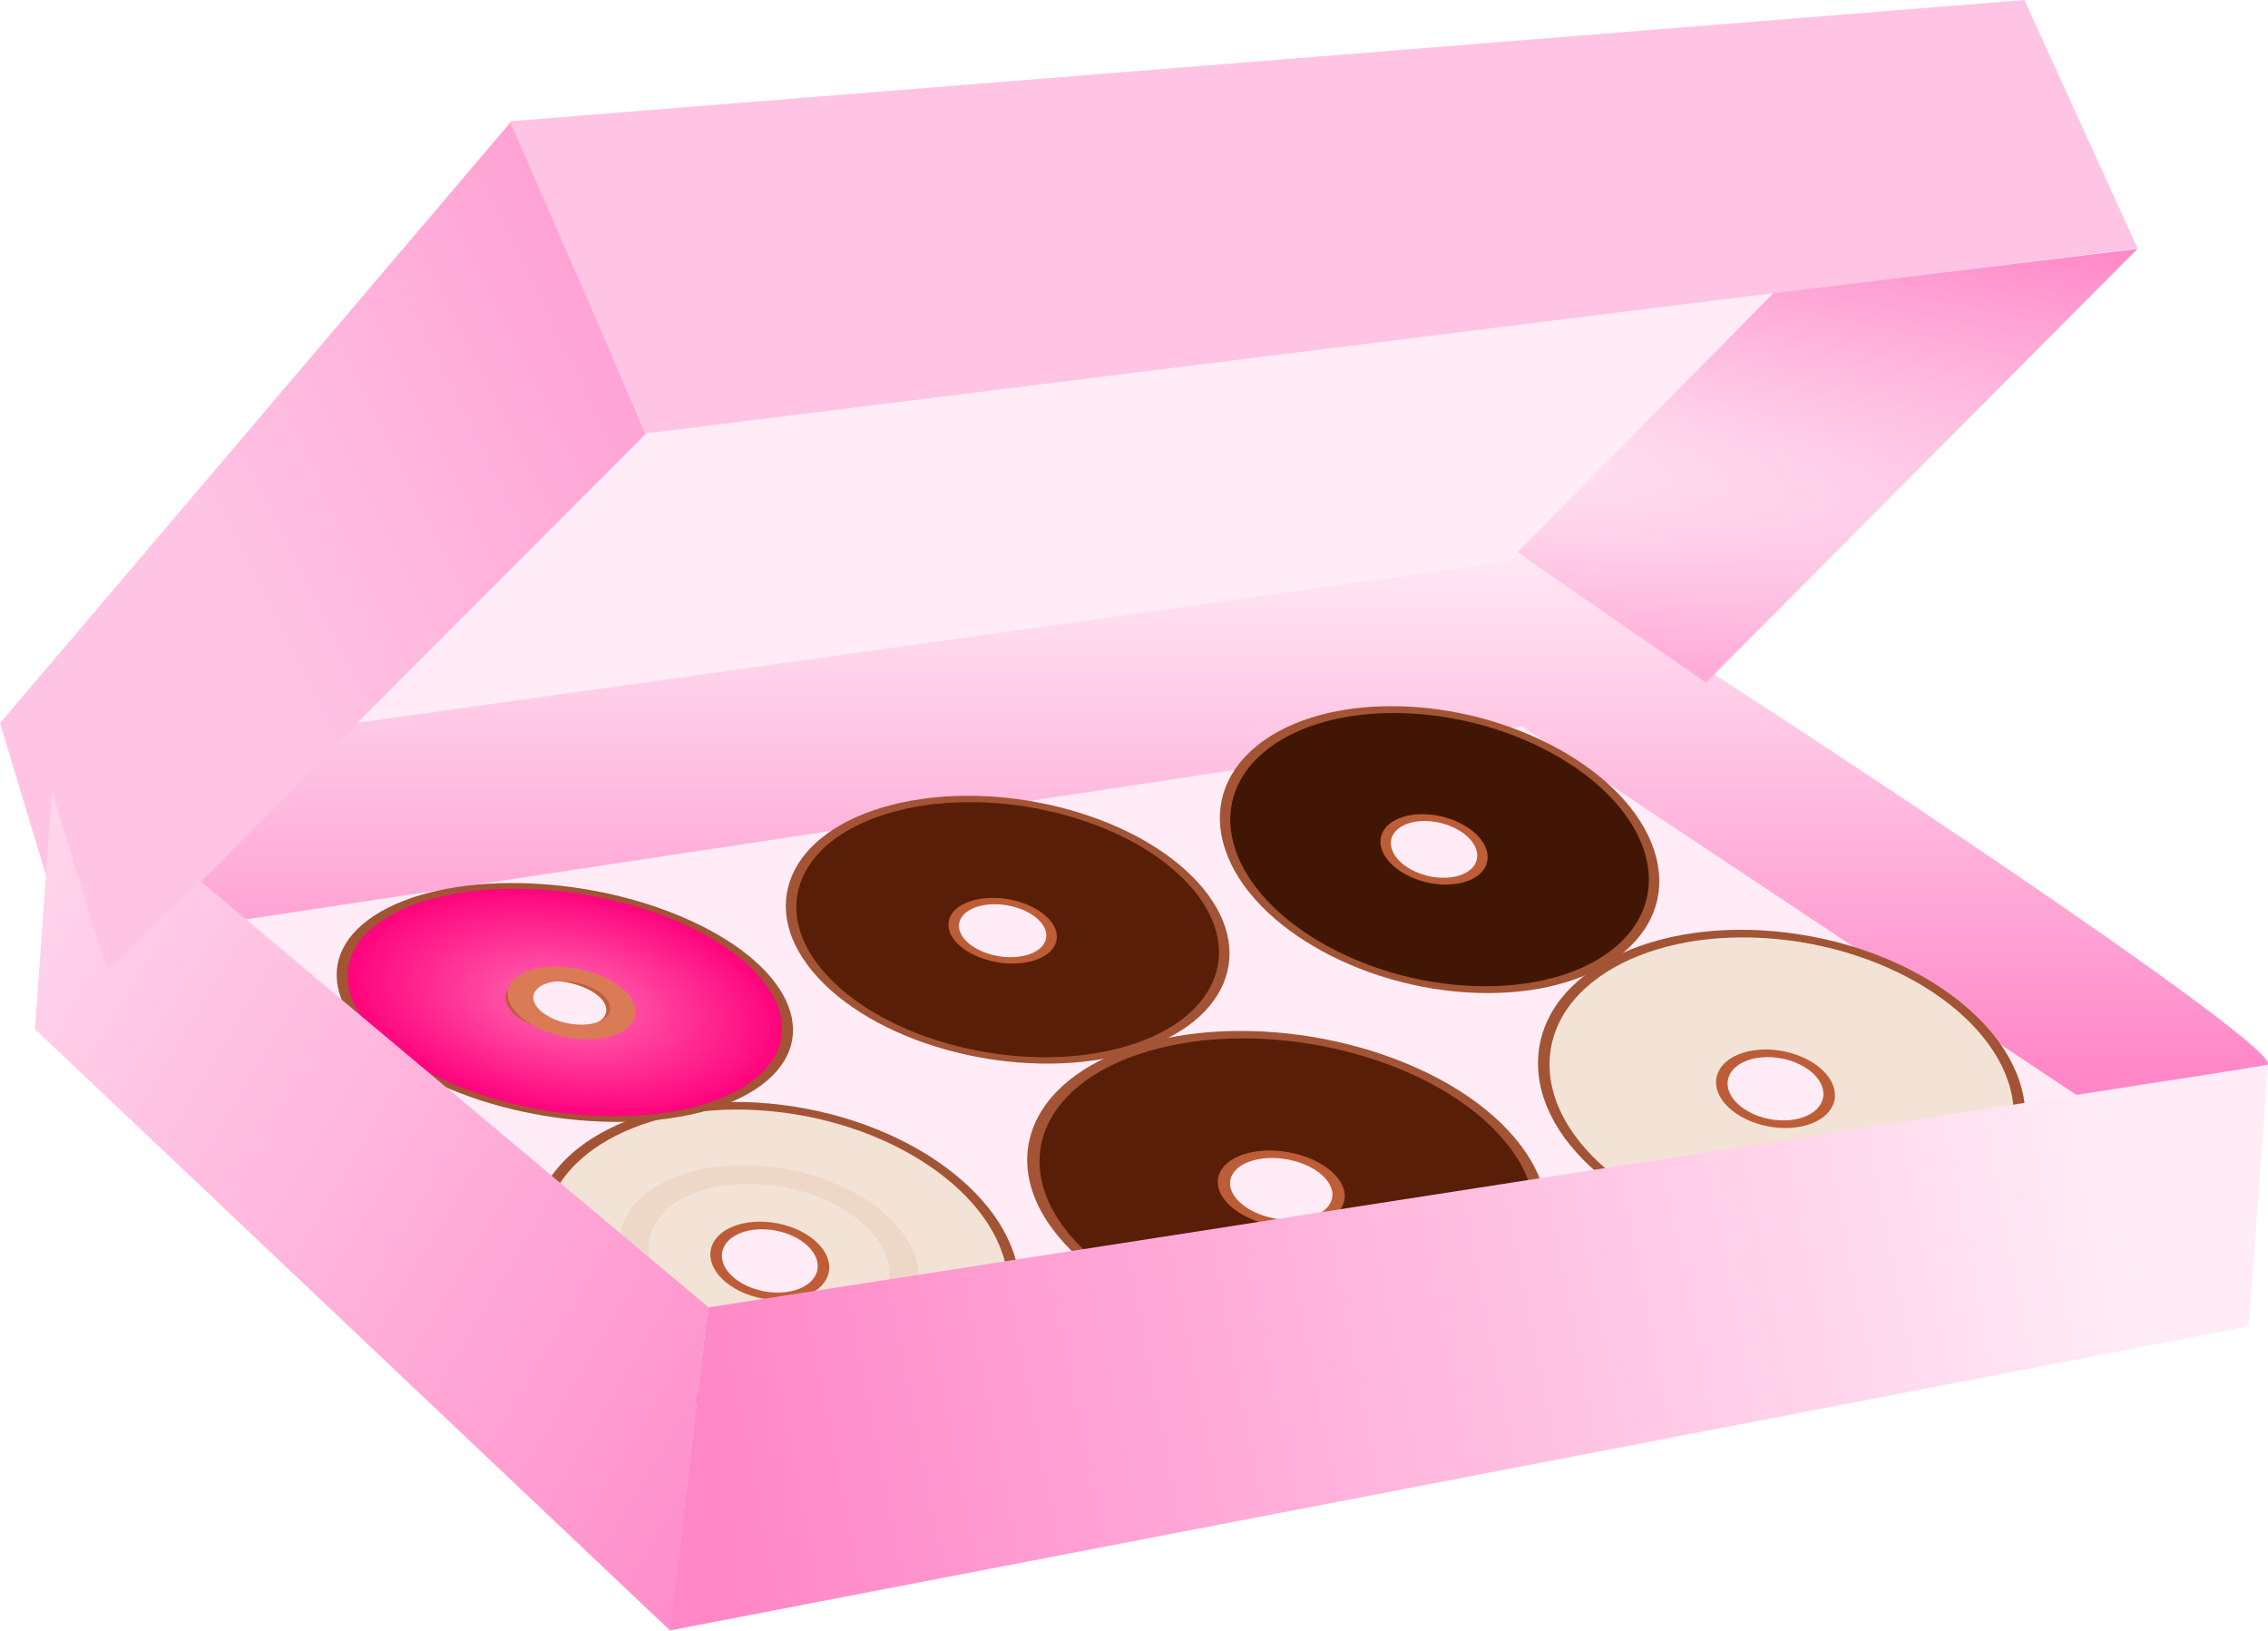
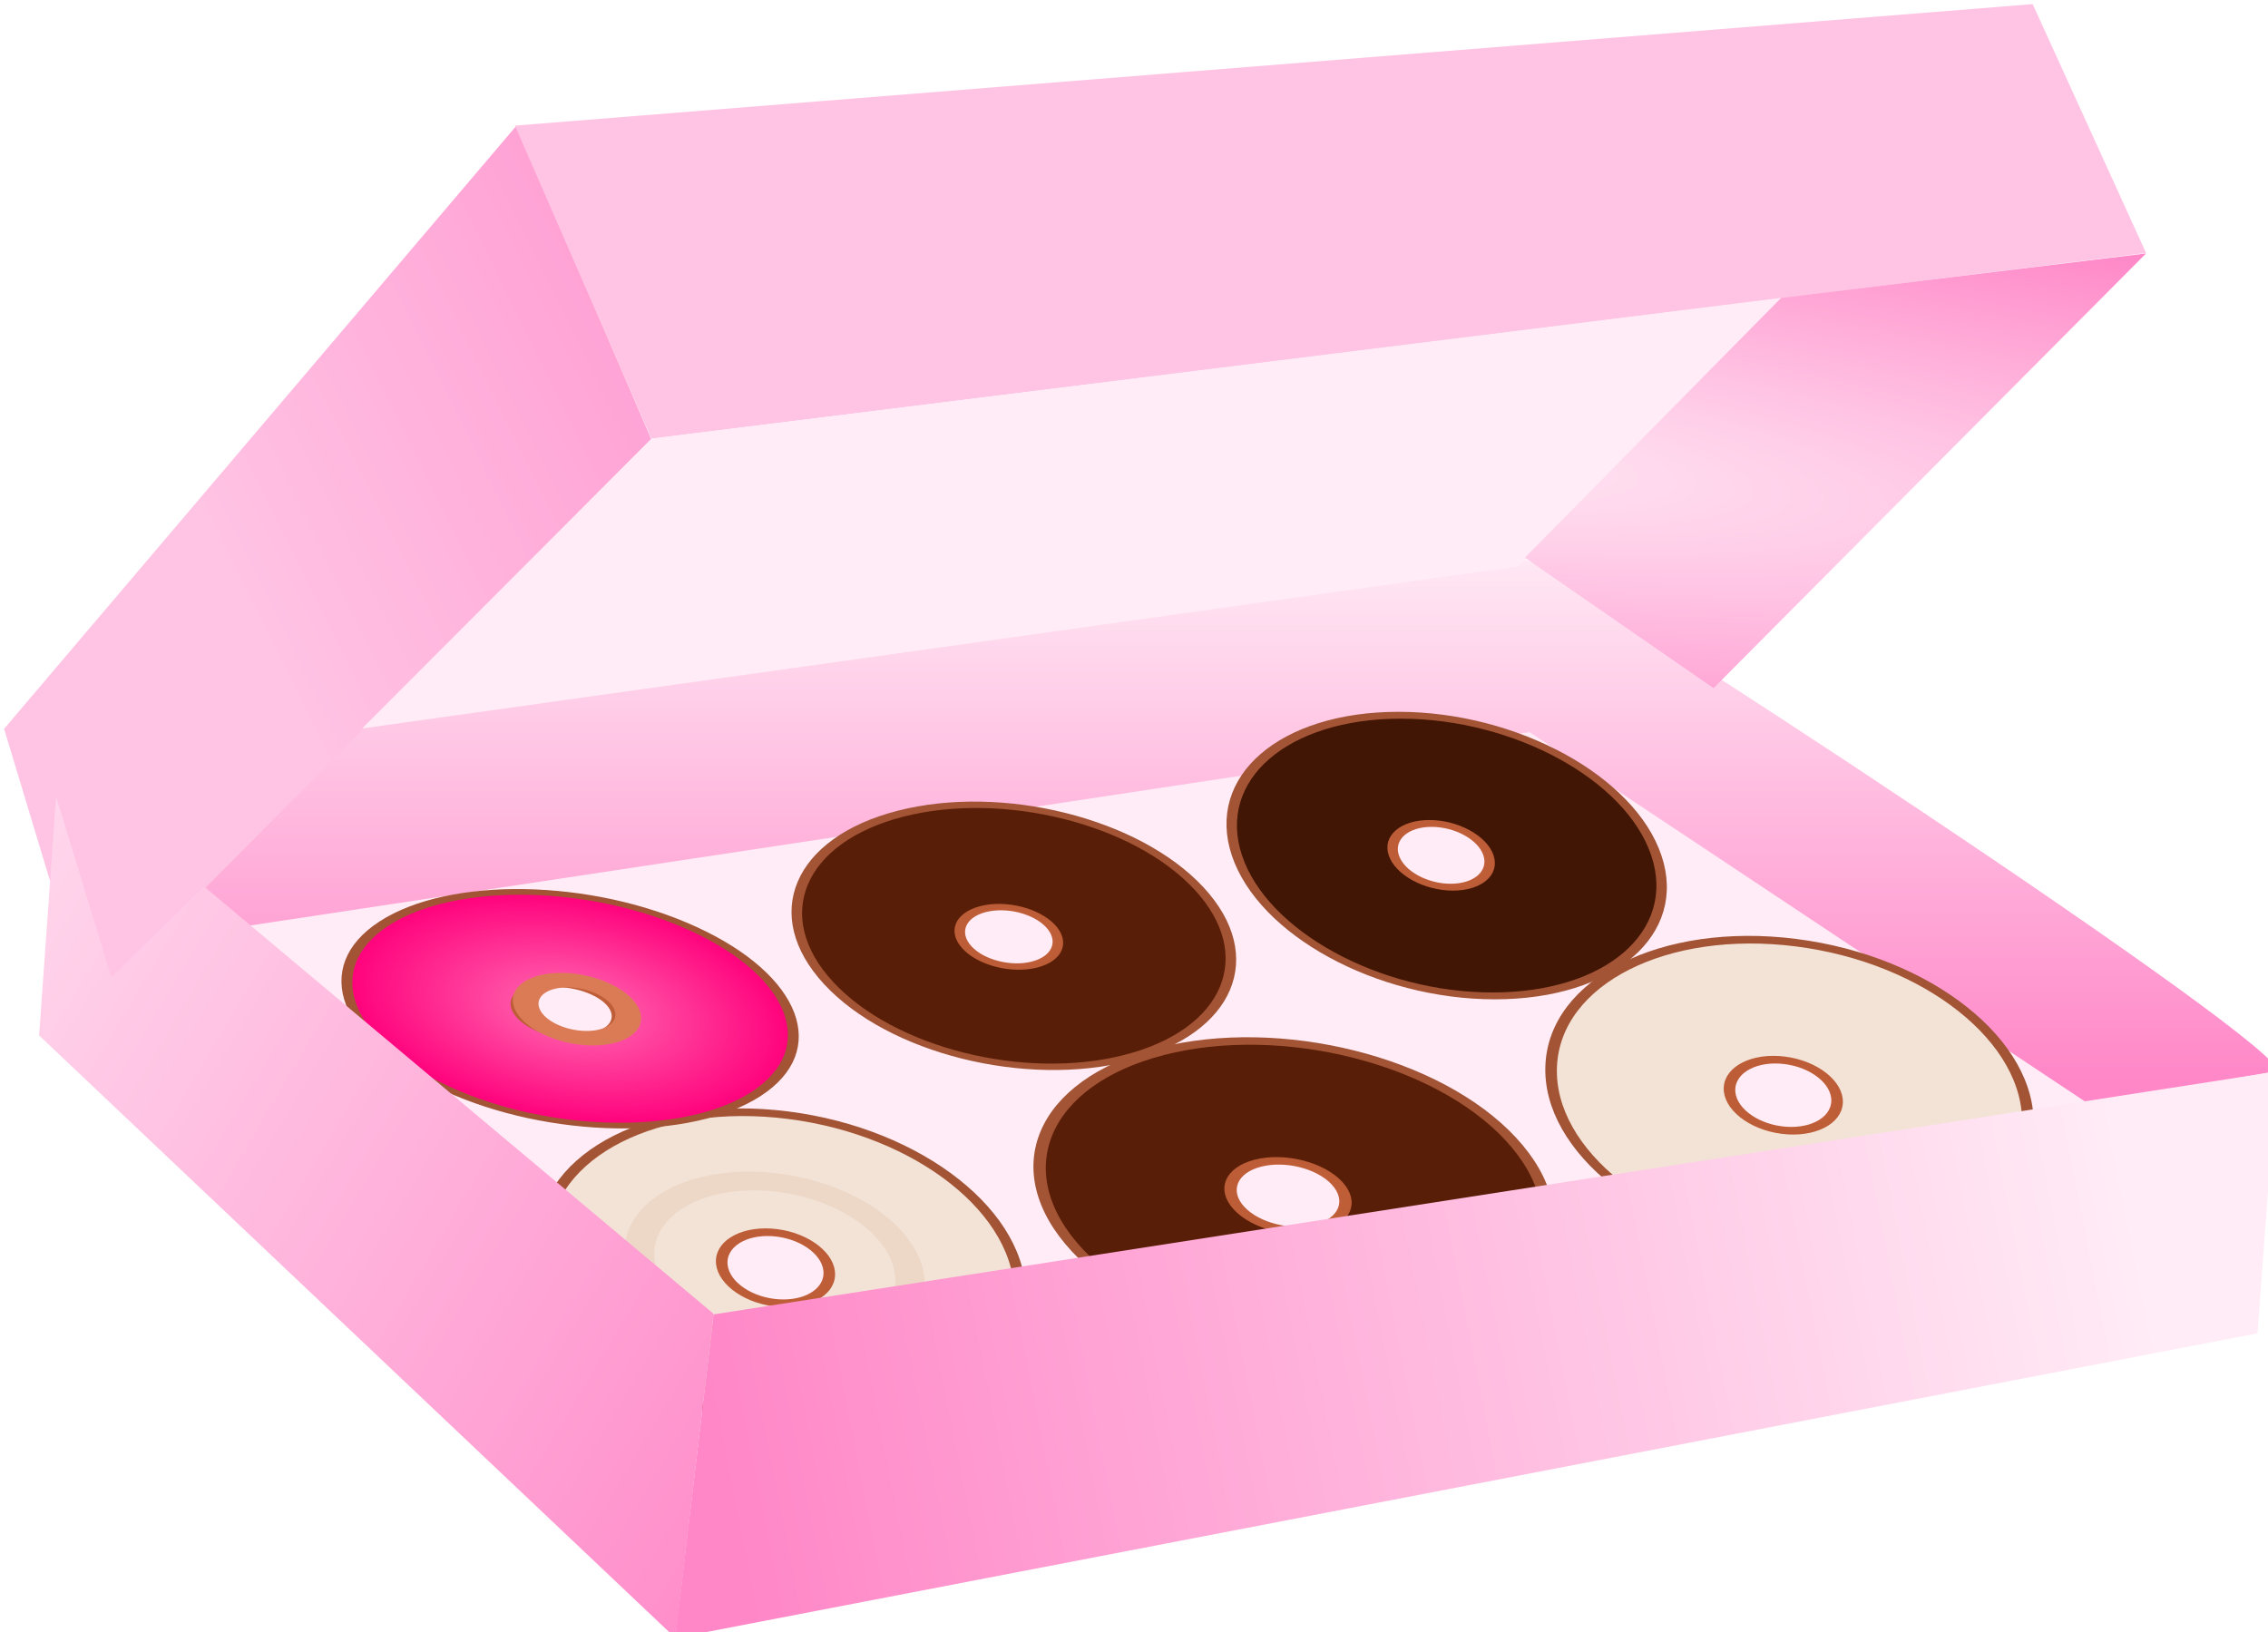
- <svg xmlns="http://www.w3.org/2000/svg" viewBox="71.604 134.608 335.698 241.354" xmlnsBx="https://boxy-svg.com">
+ <svg xmlns="http://www.w3.org/2000/svg" viewBox="71 134 335 241" name="https://boxy-svg.com">
  <defs>
    <linearGradient gradientUnits="userSpaceOnUse" x1="337.111" y1="168.368" x2="337.111" y2="188.675" id="gradient-41" gradientTransform="matrix(1, 0, 0, 1, -54.8132, -0.276684)">
      <stop offset="0" style="stop-color: rgba(255, 236, 246, 1)" />
      <stop offset="1" style="stop-color: rgba(255, 134, 199, 1)" />
    </linearGradient>
    <linearGradient gradientUnits="userSpaceOnUse" x1="323.865" y1="65.032" x2="323.865" y2="97.557" id="gradient-46" gradientTransform="matrix(-0.443096, -0.896474, 1.473373, -0.673227, 296.0471, 504.4631)">
      <stop offset="0" style="stop-color: rgba(255, 196, 228, 1)" />
      <stop offset="1" style="stop-color: rgba(255, 94, 182, 1)" />
    </linearGradient>
    <radialGradient gradientUnits="userSpaceOnUse" cx="415.182" cy="102.489" r="16.482" id="gradient-43" gradientTransform="matrix(0.663059, 0.972357, -0.939472, 0.640635, 266.1775, -396.8739)">
      <stop offset="0" style="stop-color: rgba(197, 96, 56, 1)" />
      <stop offset="1" style="stop-color: rgb(157, 82, 53);" />
    </radialGradient>
    <radialGradient gradientUnits="userSpaceOnUse" cx="415.182" cy="102.489" r="16.482" id="gradient-44" gradientTransform="matrix(0.663059, 0.972357, -0.939472, 0.640635, 153.5481, -436.7131)">
      <stop offset="0" style="stop-color: rgba(197, 96, 56, 1)" />
      <stop offset="1" style="stop-color: rgb(157, 82, 53);" />
    </radialGradient>
    <radialGradient gradientUnits="userSpaceOnUse" cx="415.182" cy="102.489" r="16.482" id="gradient-45" gradientTransform="matrix(0.663059, 0.972357, -0.939472, 0.640635, 177.1177, -379.9752)">
      <stop offset="0" style="stop-color: rgba(197, 96, 56, 1)" />
      <stop offset="1" style="stop-color: rgb(157, 82, 53);" />
    </radialGradient>
    <radialGradient gradientUnits="userSpaceOnUse" cx="415.182" cy="102.489" r="16.482" id="gradient-85" gradientTransform="matrix(0.663059, 0.972357, -0.939472, 0.640635, 280.4578, -470.0358)">
      <stop offset="0" style="stop-color: rgba(197, 96, 56, 1)" />
      <stop offset="1" style="stop-color: rgb(157, 82, 53);" />
    </radialGradient>
    <radialGradient gradientUnits="userSpaceOnUse" cx="415.182" cy="102.489" r="16.482" id="gradient-86" gradientTransform="matrix(0.663059, 0.972357, -0.939472, 0.640635, 266.1775, -396.8739)">
      <stop offset="0" style="stop-color: rgba(197, 96, 56, 1)" />
      <stop offset="1" style="stop-color: rgb(157, 82, 53);" />
    </radialGradient>
    <radialGradient gradientUnits="userSpaceOnUse" cx="415.182" cy="102.489" r="16.482" id="gradient-87" gradientTransform="matrix(0.999999, 0, -0.000001, 0.999998, 29.99978, -29.99965)">
      <stop offset="0" style="stop-color: rgb(255, 109, 180);" />
      <stop offset="1" style="stop-color: rgb(255, 0, 123);" />
    </radialGradient>
    <radialGradient gradientUnits="userSpaceOnUse" cx="415.182" cy="102.489" r="16.482" id="gradient-90" gradientTransform="matrix(0.663059, 0.972355, -0.939472, 0.640637, 266.1772, -396.8736)">
      <stop offset="0" style="stop-color: rgba(197, 96, 56, 1)" />
      <stop offset="1" style="stop-color: rgb(157, 82, 53);" />
    </radialGradient>
    <linearGradient gradientUnits="userSpaceOnUse" x1="233.478" y1="100.869" x2="233.478" y2="121.803" id="gradient-40" gradientTransform="matrix(0.192993, 0.981201, -2.504274, 0.50302, 526.2787, -86.64711)">
      <stop offset="0" style="stop-color: rgba(255, 236, 246, 1)" />
      <stop offset="1" style="stop-color: rgba(255, 134, 199, 1)" />
    </linearGradient>
    <linearGradient gradientUnits="userSpaceOnUse" x1="192.854" y1="90.711" x2="192.854" y2="121.803" id="gradient-39" gradientTransform="matrix(0.513267, -0.858229, 1.384043, 0.827732, 4.883678, 268.4436)">
      <stop offset="0" style="stop-color: rgba(255, 236, 246, 1)" />
      <stop offset="1" style="stop-color: rgba(255, 134, 199, 1)" />
    </linearGradient>
    <radialGradient gradientUnits="userSpaceOnUse" cx="348.99" cy="55.22" r="11.591" id="gradient-47" gradientTransform="matrix(6.256553, 0.743836, -0.118057, 0.993007, -1888.942, -149.9214)">
      <stop offset="0" style="stop-color: rgba(255, 236, 246, 1)" />
      <stop offset="1" style="stop-color: rgba(255, 134, 199, 1)" />
    </radialGradient>
  </defs>
  <g transform="matrix(3.99798, 0, 0, 3.99798, -888.295, -458.8842)" style="">
    <path d="M 296.711 173.349 L 320.532 189.577 L 264.76 199.898 L 244.215 182.119 L 296.711 173.349 Z" style="fill: rgb(255, 236, 246);" />
    <path d="M 253.912 174.514 C 259.475 173.773 295.135 168.758 296.281 168.969 C 297.427 169.18 325.022 187.295 324.037 187.875 L 317.123 189.09 L 296.452 175.345 L 249.15 182.495 L 247.431 181.091 C 249.715 178.597 250.686 177.667 253.912 174.514 Z" style="fill: url(#gradient-41);" />
    <path d="M 240.096 175.223 L 259.028 152.937 L 264.011 164.532 L 243.189 185.462 L 240.096 175.223 Z" style="fill: url(#gradient-46);" />
    <path d="M 319.232 157.642 L 315.043 148.448 L 258.971 152.937 L 264.011 164.503 L 319.232 157.642 Z" style="fill: rgb(255, 196, 228);" />
    <g transform="matrix(1.842618, 0, 0, 1.842618, -264.4691, -344.5575)">
      <g transform="matrix(0.289896, 0.036664, -0.007823, 0.188008, 186.8828, 263.0529)" style="">
        <g transform="matrix(1, 0, 0, 1, -89.05984, 16.89873)">
          <path d="M 461.664 72.489 C 461.664 81.537 454.284 88.871 445.181 88.871 C 436.078 88.871 428.699 81.537 428.699 72.489 C 428.699 63.441 436.078 56.107 445.181 56.107 C 454.284 56.107 461.664 63.441 461.664 72.489 Z M 444.753 68.74 C 442.698 68.74 441.033 70.406 441.033 72.46 C 441.033 74.515 442.698 76.18 444.753 76.18 C 446.807 76.18 448.473 74.515 448.473 72.46 C 448.473 70.406 446.807 68.74 444.753 68.74 Z" style="stroke-width: 0.8px; fill: rgb(243, 227, 215); stroke: url(#gradient-43);" />
          <path style="" />
        </g>
        <circle style="fill: none; stroke: rgb(237, 216, 200); stroke-width: 2.65px;" cx="354.702" cy="87.958" r="12.173" transform="matrix(0.76814, 0, 0, 0.741447, 83.18274, 24.11203)" />
      </g>
      <g transform="matrix(0.263791, -0.067543, 0.162418, 0.175092, 206.6646, 308.1699)" style="">
        <path d="M 349.034 32.65 C 349.034 41.698 341.654 49.032 332.551 49.032 C 323.448 49.032 316.069 41.698 316.069 32.65 C 316.069 23.602 323.448 16.268 332.551 16.268 C 341.654 16.268 349.034 23.602 349.034 32.65 Z M 332.123 28.901 C 330.068 28.901 328.403 30.567 328.403 32.621 C 328.403 34.676 330.068 36.341 332.123 36.341 C 334.177 36.341 335.843 34.676 335.843 32.621 C 335.843 30.567 334.177 28.901 332.123 28.901 Z" style="stroke-width: 0.8px; fill: rgb(89, 30, 7); stroke: url(#gradient-44);" />
      </g>
      <g transform="matrix(0.289896, 0.036664, -0.007823, 0.188008, 207.0896, 259.5933)" style="">
        <path d="M 372.604 89.388 C 372.604 98.436 365.224 105.77 356.121 105.77 C 347.018 105.77 339.639 98.436 339.639 89.388 C 339.639 80.34 347.018 73.006 356.121 73.006 C 365.224 73.006 372.604 80.34 372.604 89.388 Z M 355.693 85.639 C 353.638 85.639 351.973 87.305 351.973 89.359 C 351.973 91.414 353.638 93.079 355.693 93.079 C 357.747 93.079 359.413 91.414 359.413 89.359 C 359.413 87.305 357.747 85.639 355.693 85.639 Z" style="stroke-width: 0.8px; fill: rgb(243, 227, 215); stroke: url(#gradient-45);" />
      </g>
      <g transform="matrix(0.255111, 0, 0.057578, 0.171761, 215.8076, 270.8397)" style="">
        <g transform="matrix(1, 0, 0, 1, -136.7597, 80.95866)" style="">
          <path d="M 475.944 -0.673 C 475.944 8.375 468.564 15.709 459.461 15.709 C 450.358 15.709 442.979 8.375 442.979 -0.673 C 442.979 -9.721 450.358 -17.055 459.461 -17.055 C 468.564 -17.055 475.944 -9.721 475.944 -0.673 Z M 459.033 -4.422 C 456.978 -4.422 455.313 -2.756 455.313 -0.702 C 455.313 1.353 456.978 3.018 459.033 3.018 C 461.087 3.018 462.753 1.353 462.753 -0.702 C 462.753 -2.756 461.087 -4.422 459.033 -4.422 Z" style="stroke-width: 0.8px; fill: rgb(66, 22, 4); stroke: url(#gradient-85);" />
        </g>
      </g>
      <g transform="matrix(0.225177, -0.057656, 0.138643, 0.149461, 183.782, 301.0716)">
        <path d="M 461.664 72.489 C 461.664 81.537 454.284 88.871 445.181 88.871 C 436.078 88.871 428.699 81.537 428.699 72.489 C 428.699 63.441 436.078 56.107 445.181 56.107 C 454.284 56.107 461.664 63.441 461.664 72.489 Z M 444.753 68.74 C 442.698 68.74 441.033 70.406 441.033 72.46 C 441.033 74.515 442.698 76.18 444.753 76.18 C 446.807 76.18 448.473 74.515 448.473 72.46 C 448.473 70.406 446.807 68.74 444.753 68.74 Z" style="stroke-width: 0.8px; fill: rgb(89, 30, 7); stroke: url(#gradient-86);" />
      </g>
      <g transform="matrix(0.836988, -0.169208, 0.609525, 0.909824, -110.8591, 98.09043)" style="">
        <g transform="matrix(0.226424, -0.064753, 0.166016, 0.145501, 170.2326, 279.3276)">
          <path d="M 461.662 72.489 C 461.665 81.538 454.283 88.873 445.179 88.873 C 436.075 88.873 428.697 81.538 428.699 72.489 C 428.7 63.44 436.078 56.104 445.182 56.104 C 454.286 56.104 461.664 63.44 461.662 72.489 Z M 444.752 68.738 C 442.697 68.738 441.033 70.408 441.031 72.462 C 441.032 74.515 442.696 76.181 444.751 76.181 C 446.806 76.181 448.472 74.515 448.47 72.462 C 448.473 70.408 446.808 68.738 444.752 68.738 Z" style="stroke-width: 0.8px; fill: url(#gradient-87); stroke: url(#gradient-90);" transform="matrix(1, 0, 0, 1, 0.000118, -0.000197)" />
-           <path d="M 914.75 86.094 m -5.105 0 a 5.105 4.697 0 1 0 10.21 0 a 5.105 4.697 0 1 0 -10.21 0 Z M 914.75 86.094 m -3.064 0 a 3.064 2.818 0 0 1 6.128 0 a 3.064 2.818 0 0 1 -6.128 0 Z" style="fill: rgb(218, 123, 86);" transform="matrix(-0.707107, 0.707107, -0.707107, -0.707107, 1153.214, -513.0724)" bxShape="ring 914.75 86.094 3.064 2.818 5.105 4.697 1@49f182f9" />
+           <path d="M 914.75 86.094 m -5.105 0 a 5.105 4.697 0 1 0 10.21 0 a 5.105 4.697 0 1 0 -10.21 0 Z M 914.75 86.094 m -3.064 0 a 3.064 2.818 0 0 1 6.128 0 a 3.064 2.818 0 0 1 -6.128 0 Z" style="fill: rgb(218, 123, 86);" transform="matrix(-0.707107, 0.707107, -0.707107, -0.707107, 1153.214, -513.0724)" shape="ring 914.75 86.094 3.064 2.818 5.105 4.697 1@49f182f9" />
        </g>
      </g>
    </g>
    <path d="M 324.063 187.883 L 323.349 197.558 L 264.885 208.817 L 266.31 196.858 L 324.063 187.883 Z" style="fill: url(#gradient-40);" />
    <path d="M 242.017 177.725 L 241.39 186.552 L 264.901 208.817 L 266.31 196.837 L 247.486 181.05 L 244.057 184.394 L 242.017 177.725 Z" style="fill: url(#gradient-39);" />
    <path d="M 253.325 175.21 L 296.052 169.22 L 305.748 159.303 L 264.011 164.503 L 253.325 175.21 Z" style="fill: rgb(255, 236, 246);" />
    <path d="M 296.282 168.9 L 303.253 173.721 L 319.232 157.66 L 305.748 159.303 L 296.282 168.9 Z" style="fill: url(#gradient-47);" />
  </g>
</svg>
